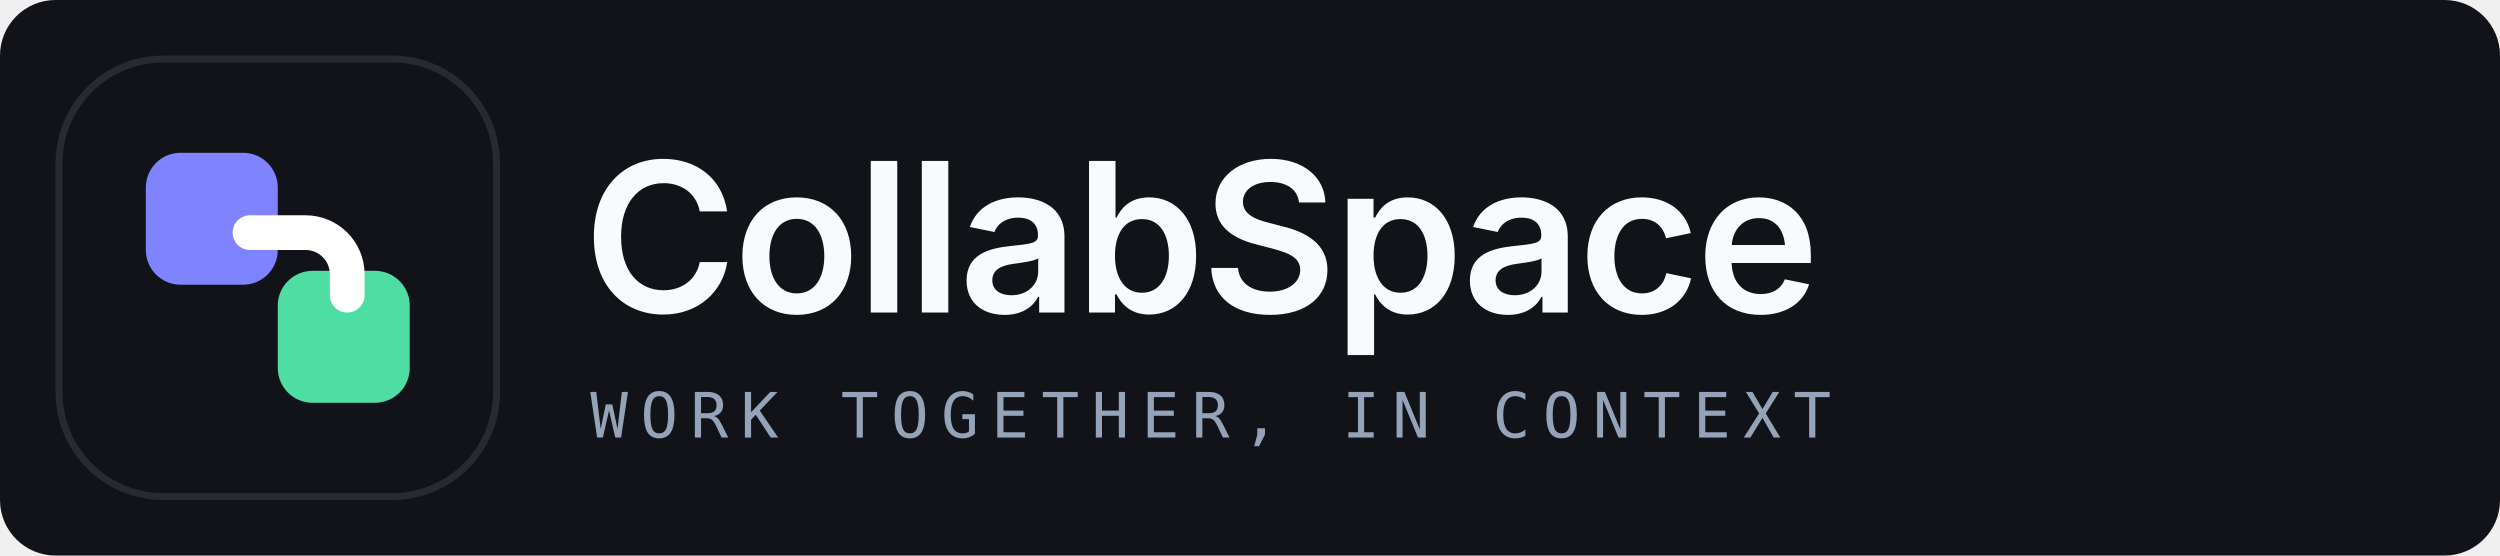
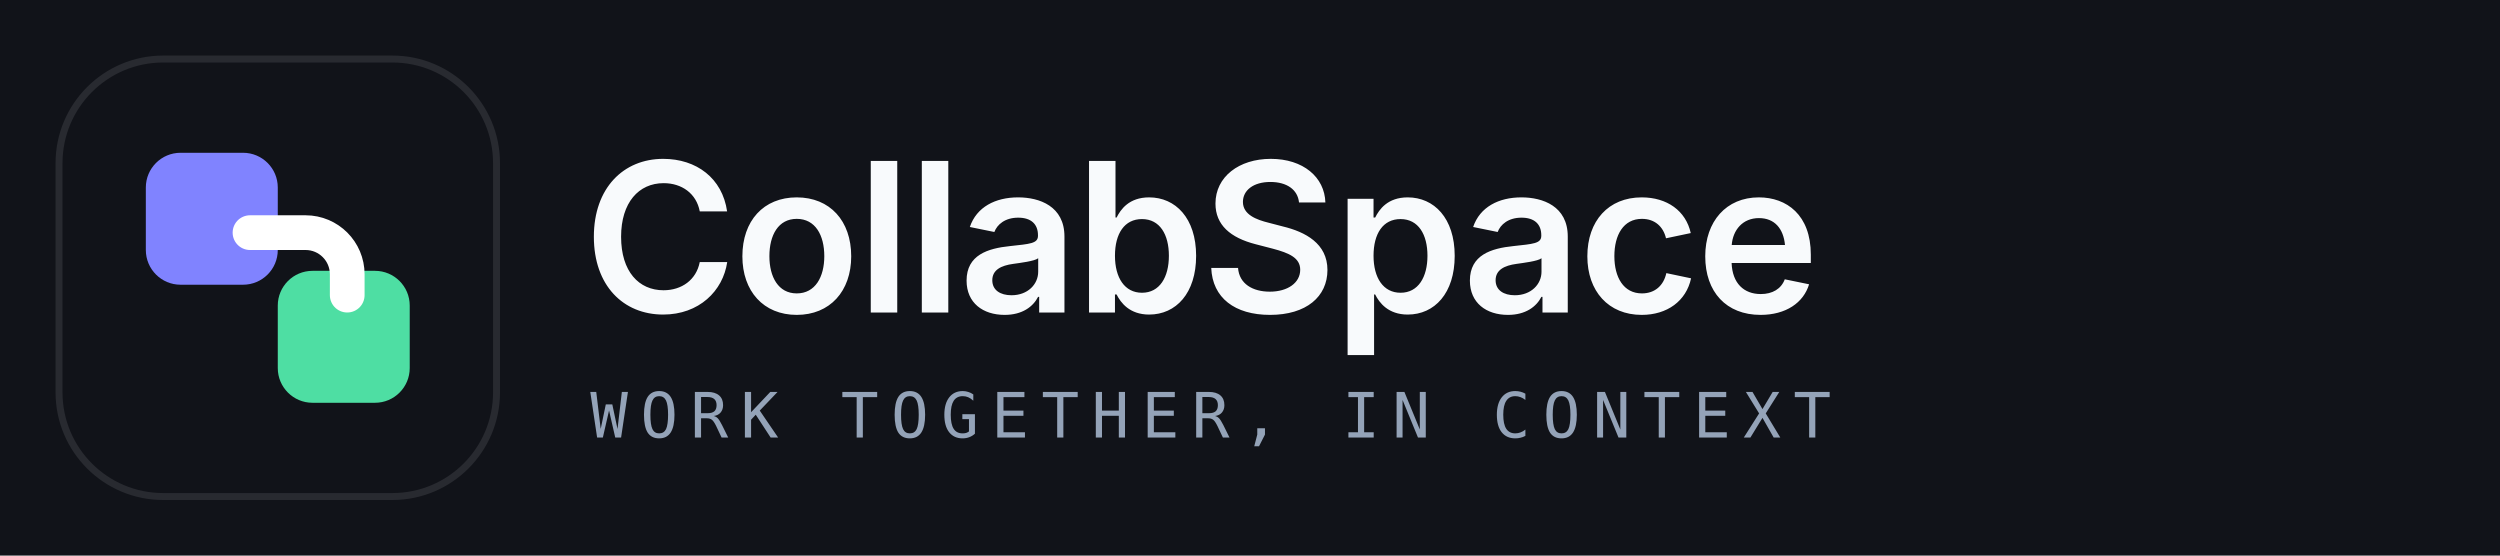
- <svg xmlns="http://www.w3.org/2000/svg" width="360" height="80" viewBox="0 0 360 80" fill="none" role="img" aria-labelledby="t2">
-   <rect width="360" height="80" fill="#111319" rx="8" />
+ <svg xmlns="http://www.w3.org/2000/svg" width="360" height="80" viewBox="0 0 360 80" role="img" aria-labelledby="t2">
+   <rect width="360" height="80" fill="#111319" />
  <g transform="translate(8 8) scale(1.0)">
    <rect x="0.5" y="0.5" width="63" height="63" rx="15" fill="#111319" stroke="#282a30" stroke-width="1" />
    <rect x="13" y="14" width="19" height="19" rx="5" fill="#8083ff" />
    <rect x="32" y="31" width="19" height="19" rx="5" fill="#4edea3" />
    <path d="M28 25.5 H36 A6 6 0 0 1 42 31.5 V34.5" fill="none" stroke="#FFFFFF" stroke-width="5" stroke-linecap="round" />
  </g>
  <text x="84" y="45" fill="#F8FAFC" font-family="Geist, Inter, ui-sans-serif, system-ui, sans-serif" font-size="30" font-weight="600" letter-spacing="-0.5">CollabSpace</text>
  <text x="85" y="63" fill="#94a3b8" font-family="'JetBrains Mono', ui-monospace, monospace" font-size="9" font-weight="500" letter-spacing="1.8">WORK TOGETHER, IN CONTEXT</text>
</svg>
